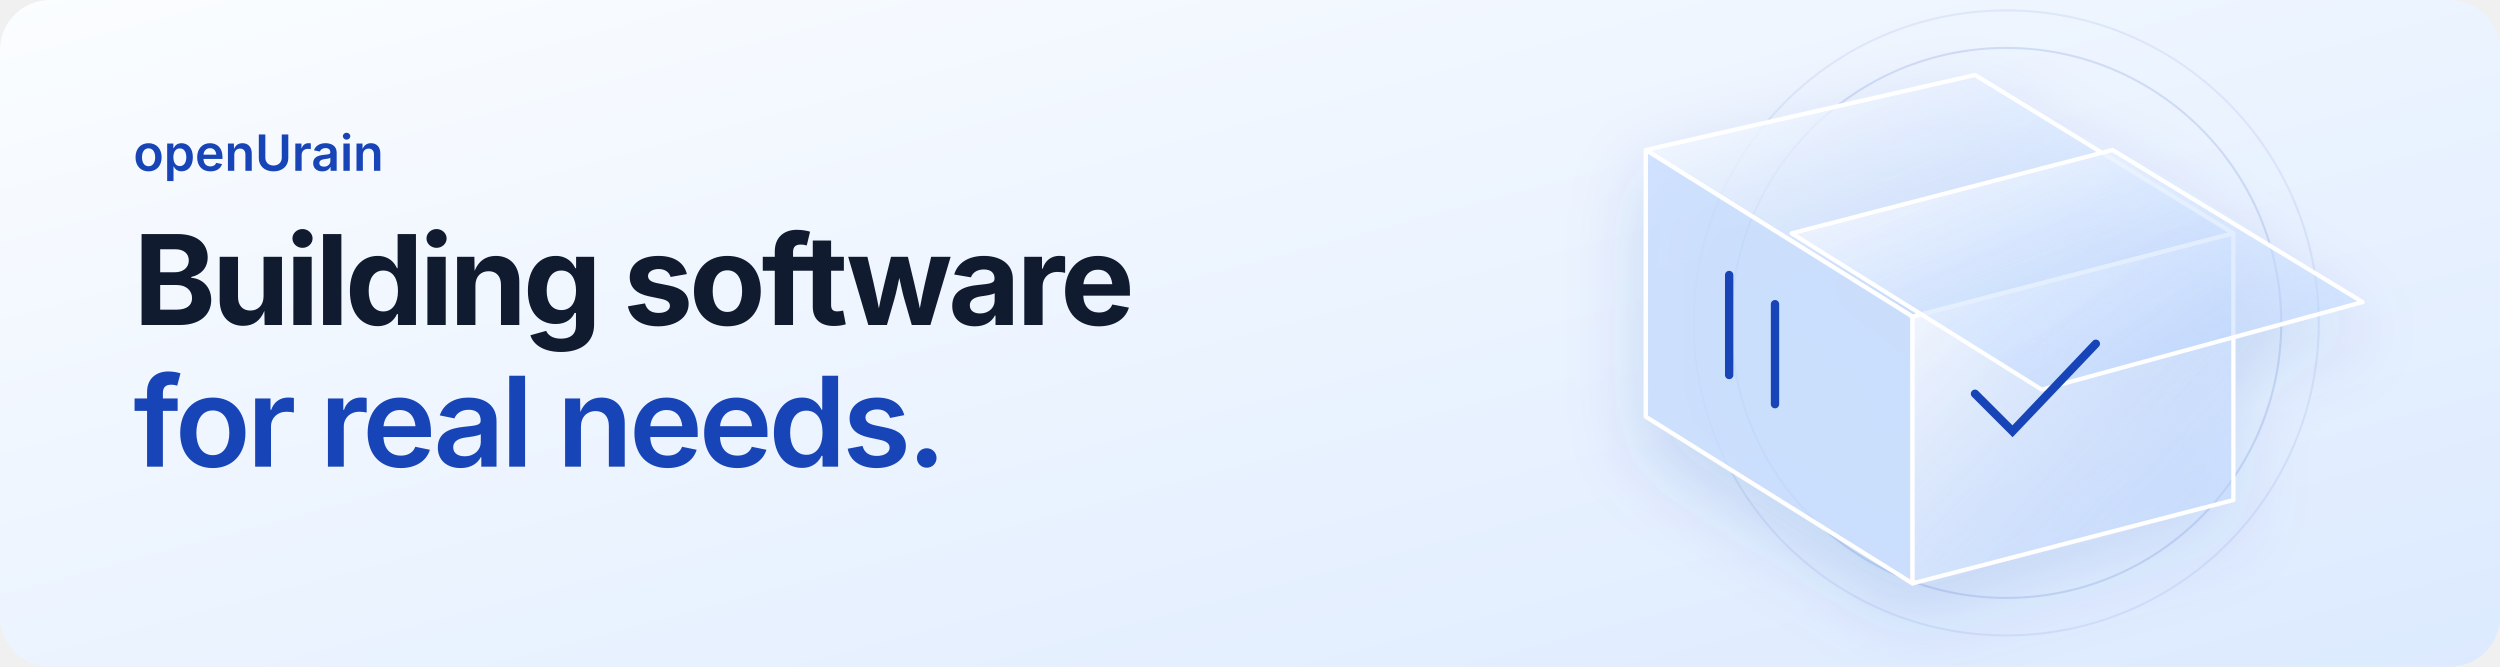
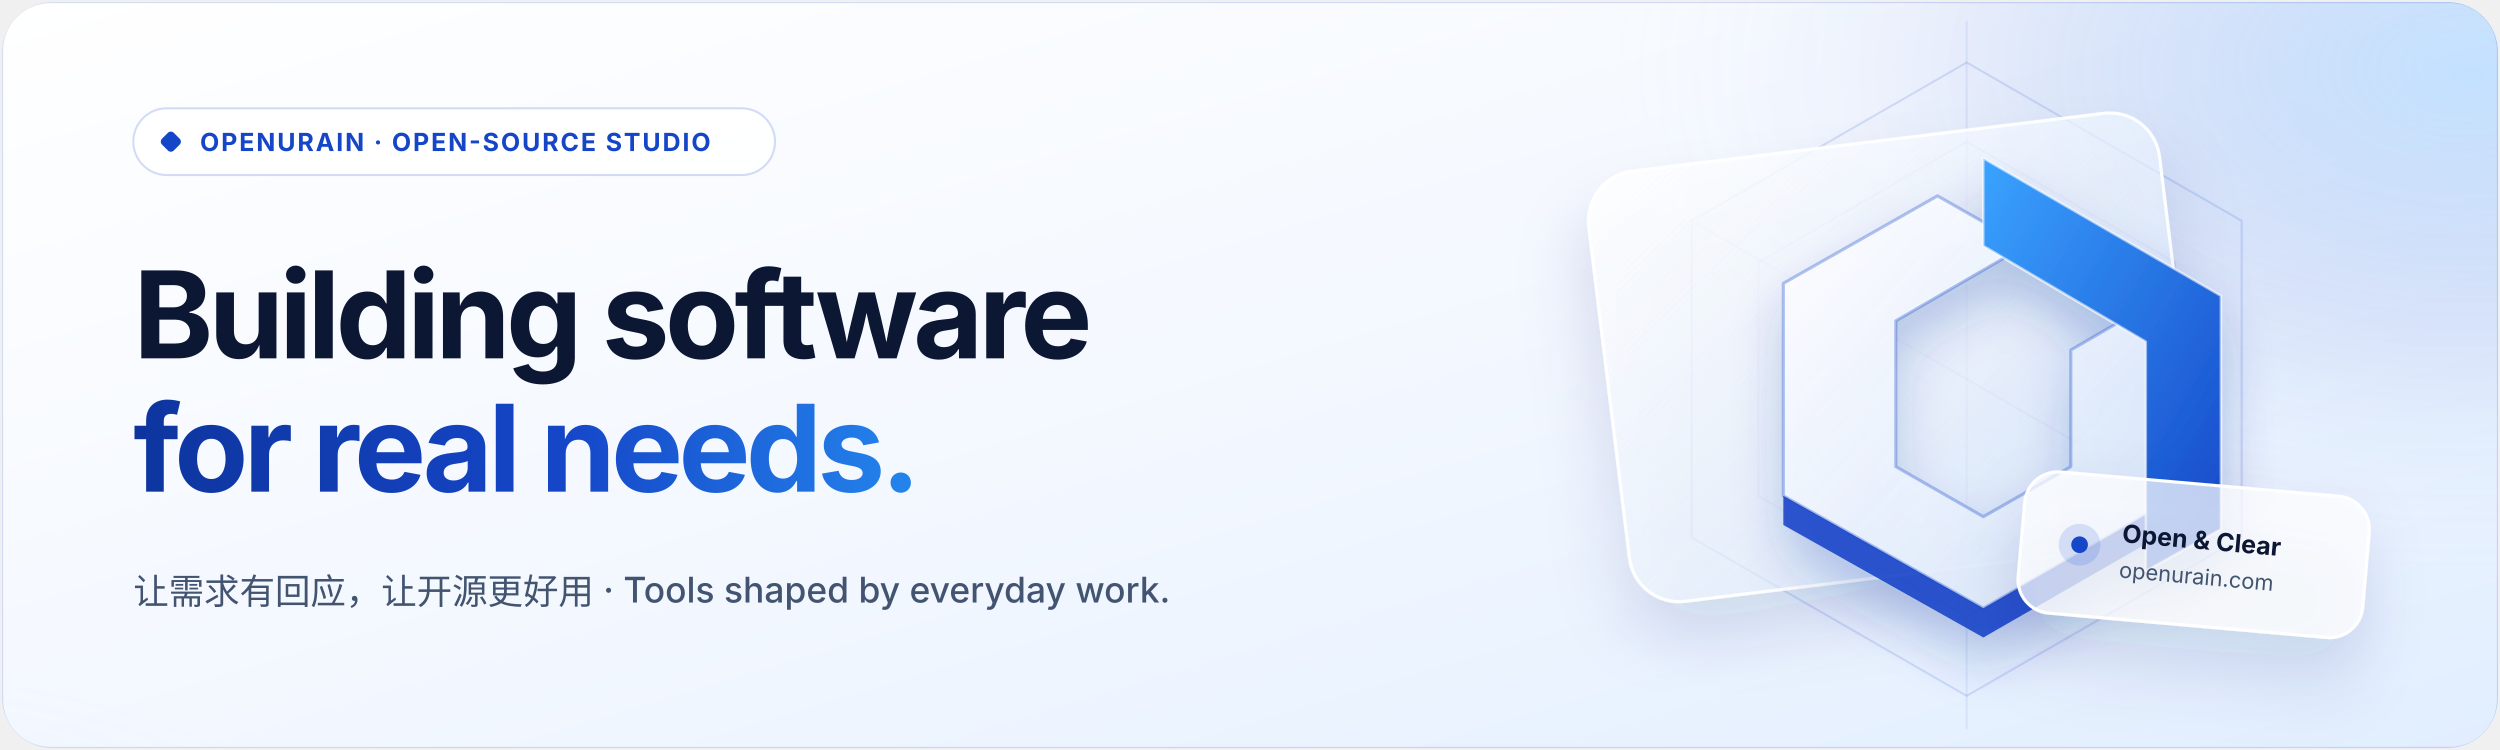
- <svg xmlns="http://www.w3.org/2000/svg" viewBox="0 0 1200 320" width="1200" height="320" role="img" aria-labelledby="title desc">
+ <svg xmlns="http://www.w3.org/2000/svg" viewBox="0 0 1200 360" width="1200" height="360" role="img" aria-labelledby="ou-title ou-desc">
  <defs>
-     <linearGradient id="bg" x2="1" y2="1">
-       <stop stop-color="#fbfdff" />
-       <stop offset="1" stop-color="#dceaff" />
+     <linearGradient id="ou-bg" x1="0%" y1="0%" x2="100%" y2="100%">
+       <stop offset="0%" stop-color="#ffffff" />
+       <stop offset="56%" stop-color="#f2f7ff" />
+       <stop offset="100%" stop-color="#e1eeff" />
    </linearGradient>
-     <linearGradient id="glass" x2="1" y2="1">
-       <stop stop-color="#fff" stop-opacity=".92" />
-       <stop offset="1" stop-color="#a6c9ff" stop-opacity=".32" />
+     <radialGradient id="ou-auraBlue" cx="78%" cy="32%" r="48%">
+       <stop offset="0%" stop-color="#2d9cff" stop-opacity="0.24" />
+       <stop offset="52%" stop-color="#1546c8" stop-opacity="0.09" />
+       <stop offset="100%" stop-color="#ffffff" stop-opacity="0" />
+     </radialGradient>
+     <radialGradient id="ou-auraSoft" cx="14%" cy="90%" r="42%">
+       <stop offset="0%" stop-color="#1546c8" stop-opacity="0.10" />
+       <stop offset="100%" stop-color="#ffffff" stop-opacity="0" />
+     </radialGradient>
+     <linearGradient id="ou-cobaltGrad" x1="0%" y1="0%" x2="100%" y2="0%">
+       <stop offset="0%" stop-color="#0e359e" />
+       <stop offset="55%" stop-color="#1546c8" />
+       <stop offset="100%" stop-color="#2484ec" />
    </linearGradient>
-     <filter id="shadow" x="-40%" y="-40%" width="180%" height="200%">
-       <feDropShadow dx="0" dy="15" stdDeviation="18" flood-color="#1744b6" flood-opacity=".20" />
+     <linearGradient id="ou-glassLight" x1="0%" y1="0%" x2="100%" y2="100%">
+       <stop offset="0%" stop-color="#ffffff" stop-opacity="0.92" />
+       <stop offset="60%" stop-color="#eaf3ff" stop-opacity="0.62" />
+       <stop offset="100%" stop-color="#c6ddff" stop-opacity="0.34" />
+     </linearGradient>
+     <linearGradient id="ou-prismFaceBlue" x1="0%" y1="0%" x2="100%" y2="100%">
+       <stop offset="0%" stop-color="#3aa3ff" />
+       <stop offset="100%" stop-color="#1546c8" />
+     </linearGradient>
+     <linearGradient id="ou-prismFaceFrost" x1="0%" y1="0%" x2="100%" y2="100%">
+       <stop offset="0%" stop-color="#ffffff" stop-opacity="0.96" />
+       <stop offset="100%" stop-color="#d7e6fc" stop-opacity="0.88" />
+     </linearGradient>
+     <filter id="ou-glassShadow" x="-30%" y="-30%" width="160%" height="180%">
+       <feDropShadow dx="0" dy="18" stdDeviation="16" flood-color="#102c72" flood-opacity="0.18" />
    </filter>
+     <filter id="ou-prismShadow" x="-30%" y="-30%" width="160%" height="180%">
+       <feDropShadow dx="0" dy="14" stdDeviation="12" flood-color="#0e359e" flood-opacity="0.24" />
+     </filter>
+     <clipPath id="ouClip">
+       <rect x="1" y="1" width="1198" height="358" rx="24" />
+     </clipPath>
  </defs>
-   <rect width="1200" height="320" rx="24" fill="url(#bg)" />
-   <circle cx="963" cy="155" r="132" fill="none" stroke="#1744b6" stroke-opacity=".14" />
-   <circle cx="963" cy="155" r="150" fill="none" stroke="#1744b6" stroke-opacity=".08" />
-   <g font-family="system-ui, -apple-system, Segoe UI, sans-serif">
-     <text x="64" y="82" font-size="24" font-weight="600" fill="#1744b6">openUrain</text>
-     <text x="64" y="156" font-size="60" font-weight="700" fill="#101b30" letter-spacing="-2">Building software</text>
-     <text x="64" y="224" font-size="60" font-weight="600" fill="#1744b6" letter-spacing="-2">for real needs.</text>
-   </g>
-   <g filter="url(#shadow)" stroke="#fff" stroke-width="2" stroke-linejoin="round">
-     <path d="M790 72 948 36 1072 112 918 152Z" fill="url(#glass)" />
-     <path d="M790 72 918 152 918 280 790 200Z" fill="#c6ddff" fill-opacity=".75" />
-     <path d="M918 152 1072 112 1072 240 918 280Z" fill="url(#glass)" />
-     <path d="M860 112 1014 72 1134 145 980 187Z" fill="url(#glass)" />
-   </g>
-   <g stroke="#1744b6" stroke-width="4" stroke-linecap="round" fill="none">
-     <path d="M948 189l18 18 40-42" />
-     <path d="M830 132v48m22-34v48" />
+   <g clip-path="url(#ouClip)">
+     <rect width="1200" height="360" rx="24" fill="url(#ou-bg)" />
+     <ellipse cx="940" cy="128" rx="440" ry="260" fill="url(#ou-auraBlue)">
+       <animate attributeName="cx" values="940;908;940" dur="14s" repeatCount="indefinite" />
+     </ellipse>
+     <ellipse cx="180" cy="316" rx="340" ry="180" fill="url(#ou-auraSoft)" />
+     <g fill="none" stroke="#1546c8">
+       <polygon points="944,30 1076,106 1076,258 944,334 812,258 812,106" stroke-opacity="0.14" stroke-width="1" />
+       <polygon points="944,68 1044,126 1044,238 944,296 844,238 844,126" stroke-opacity="0.10" stroke-width="1" />
+       <line x1="812" y1="106" x2="1076" y2="258" stroke-opacity="0.08" stroke-width="1" />
+       <line x1="944" y1="10" x2="944" y2="350" stroke-opacity="0.08" stroke-width="1" />
+     </g>
+     <g transform="translate(64, 52)">
+       <rect width="308" height="32" rx="16" fill="#ffffff" fill-opacity="0.90" stroke="#1546c8" stroke-opacity="0.18" stroke-width="1" />
+       <rect x="14" y="12" width="8" height="8" rx="2" transform="rotate(45 18 16)" fill="#1546c8" />
+       <text x="32" y="20.5" font-family="system-ui, -apple-system, 'Segoe UI', Inter, sans-serif" font-size="12" font-weight="700" fill="#1546c8" letter-spacing="0.9">OPENURAIN · OPEN-SOURCE STUDIO</text>
+     </g>
+     <g font-family="system-ui, -apple-system, 'Segoe UI', Inter, sans-serif">
+       <text x="64" y="172" font-size="58" font-weight="700" fill="#0b1733" letter-spacing="-2.2">Building software</text>
+       <text x="64" y="236" font-size="58" font-weight="700" fill="url(#ou-cobaltGrad)" letter-spacing="-2.2">for real needs.</text>
+       <text x="64" y="290" font-family="system-ui, -apple-system, 'Microsoft YaHei UI', 'PingFang SC', sans-serif" font-size="17" font-weight="500" fill="#425470">让需求有回应，让开源更好用 · Tools shaped by everyday work.</text>
+     </g>
+     <g filter="url(#ou-glassShadow)" transform="translate(772, 66) rotate(-7 150 110)">
+       <rect width="276" height="208" rx="24" fill="url(#ou-glassLight)" stroke="#ffffff" stroke-opacity="0.95" stroke-width="1.5" />
+     </g>
+     <g filter="url(#ou-prismShadow)" transform="translate(838, 62)">
+       <path d="M18 74 L92 32 L134 56 L72 92 L72 162 L114 186 L156 162 L156 106 L194 84 L194 184 L114 230 L18 176 Z" fill="url(#ou-prismFaceFrost)" stroke="#1546c8" stroke-opacity="0.32" stroke-width="1.5" stroke-linejoin="round" />
+       <path d="M18 176 L114 230 L194 184 L194 198 L114 244 L18 190 Z" fill="#1546c8" fill-opacity="0.88" />
+       <path d="M114 14 L228 80 L228 192 L192 212 L192 102 L114 56 Z" fill="url(#ou-prismFaceBlue)" stroke="#ffffff" stroke-opacity="0.55" stroke-width="1.2" stroke-linejoin="round" />
+     </g>
+     <g filter="url(#ou-glassShadow)" transform="translate(970, 232) rotate(5 80 34)">
+       <rect width="166" height="68" rx="16" fill="#ffffff" fill-opacity="0.72" stroke="#ffffff" stroke-width="1.5" />
+       <circle cx="28" cy="34" r="10" fill="#1546c8" fill-opacity="0.14" />
+       <circle cx="28" cy="34" r="4" fill="#1546c8" />
+       <text x="48" y="31" font-family="system-ui, -apple-system, 'Segoe UI', sans-serif" font-size="12" font-weight="700" fill="#0b1733">Open &amp; Clear</text>
+       <text x="48" y="48" font-family="system-ui, -apple-system, 'Segoe UI', sans-serif" font-size="10.5" fill="#425470">openurain.com</text>
+     </g>
+     <rect x="0.75" y="0.75" width="1198.5" height="358.5" rx="23.5" fill="none" stroke="#1546c8" stroke-opacity="0.18" stroke-width="1.5" />
  </g>
</svg>
